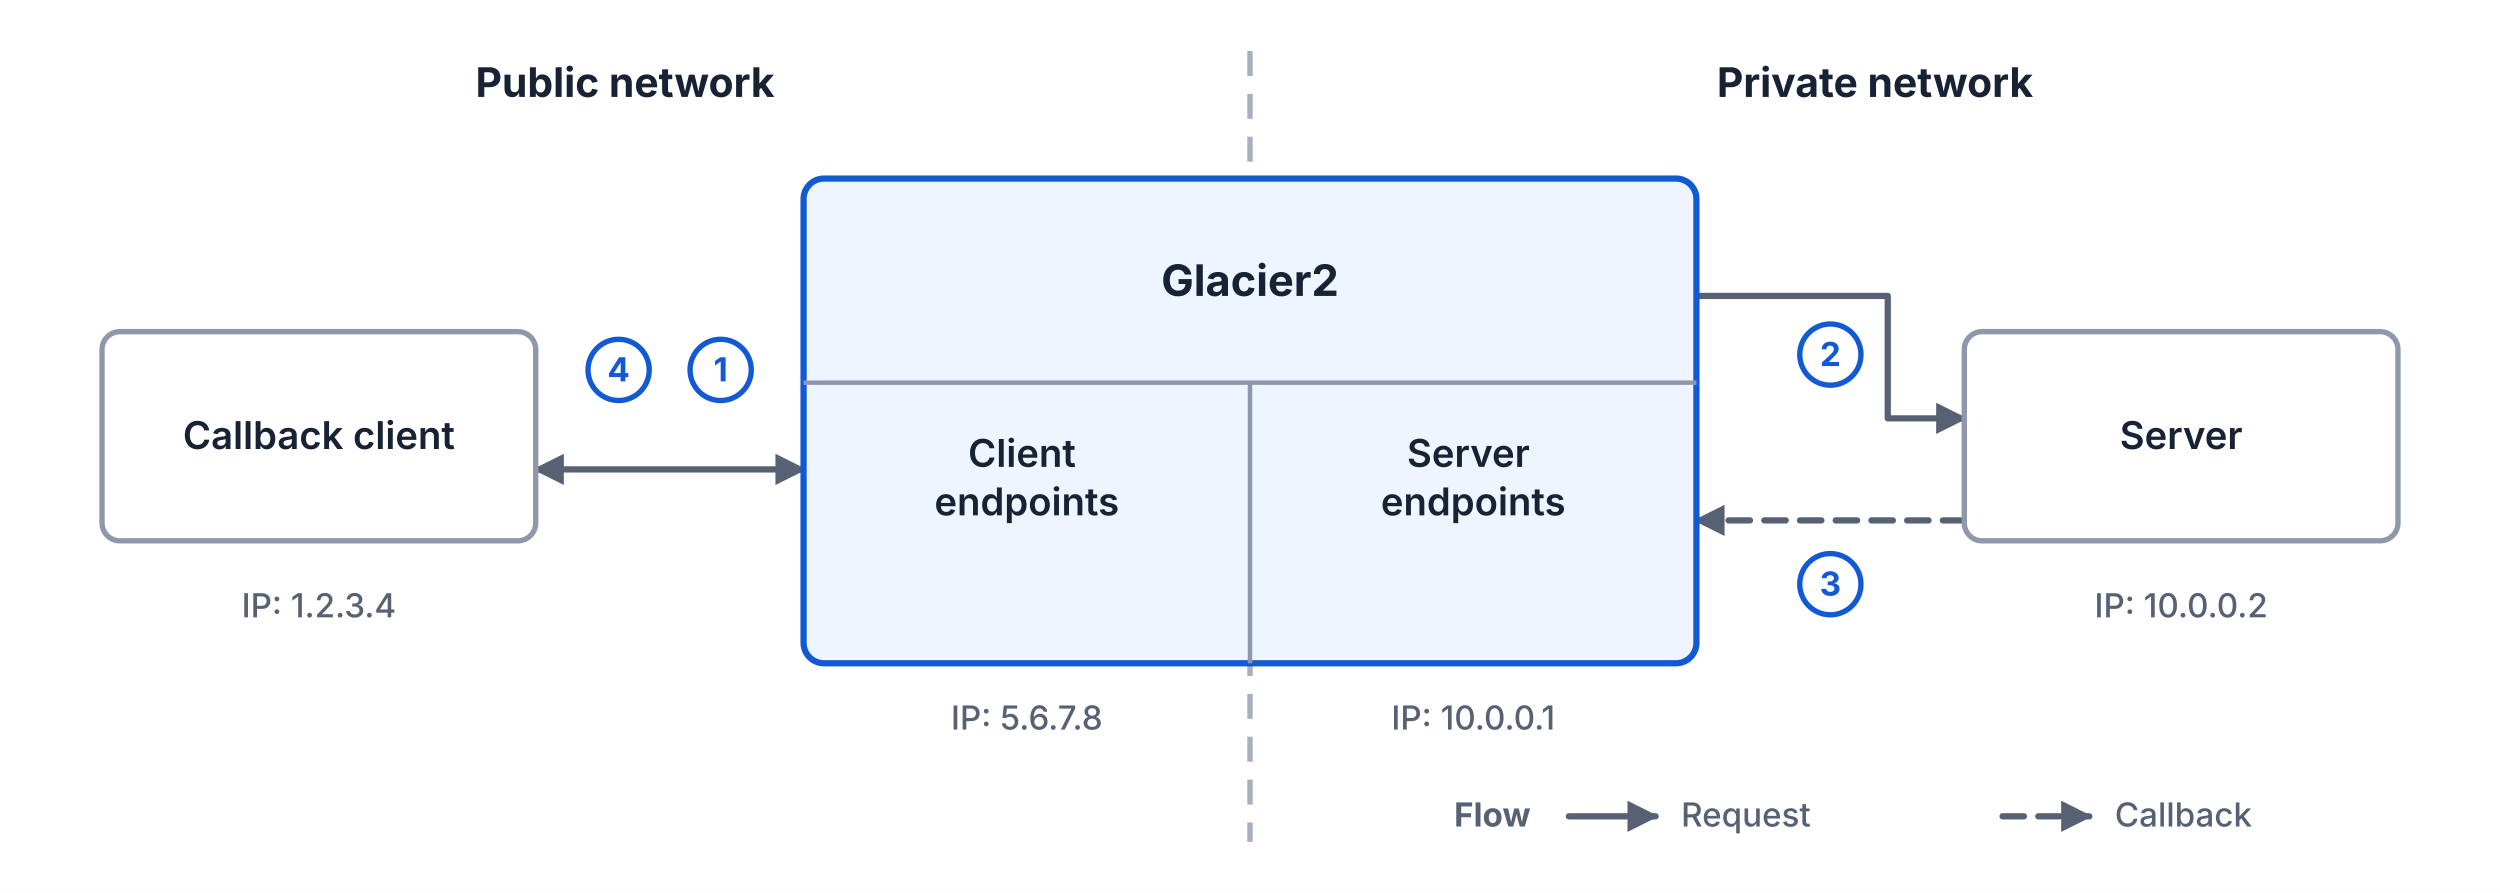
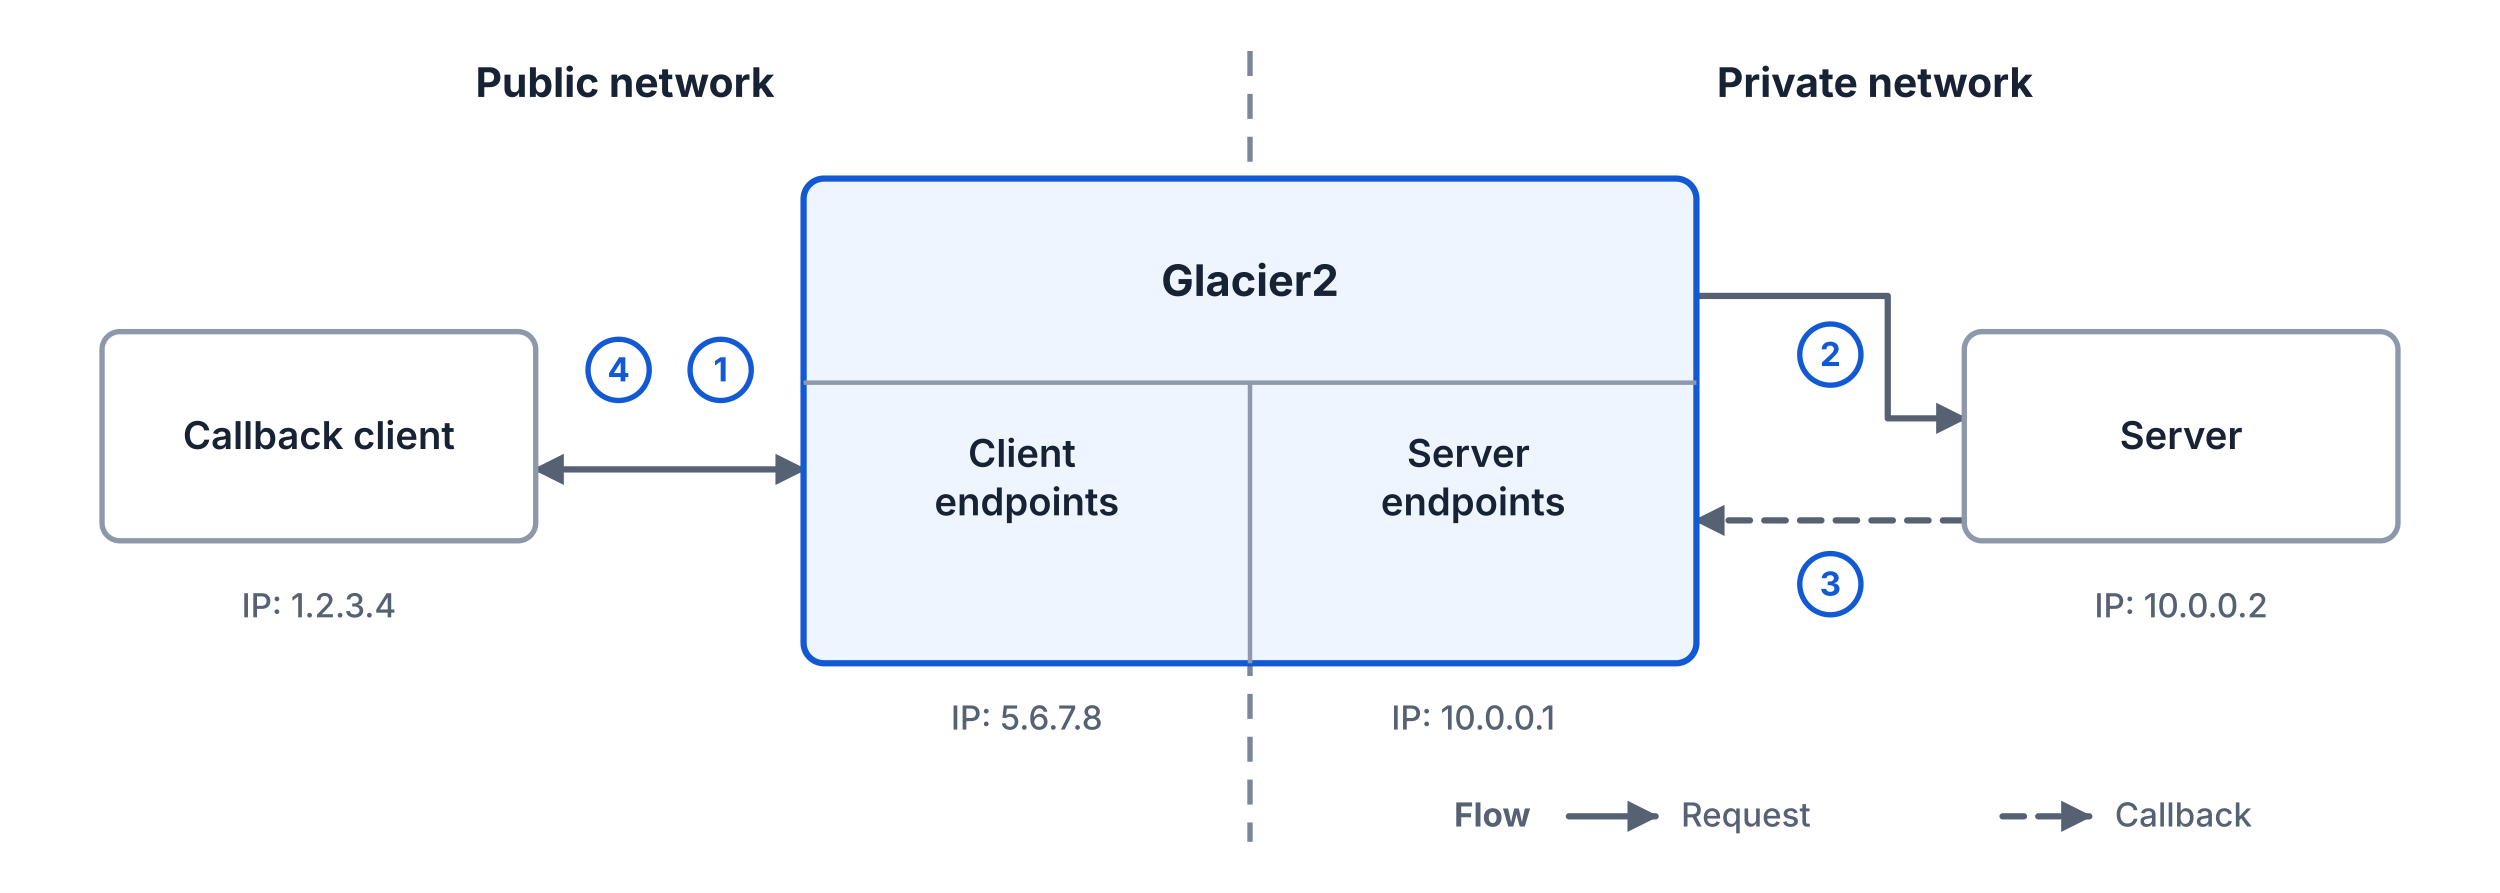
<svg xmlns="http://www.w3.org/2000/svg" width="700" height="250" viewBox="0 0 980 350" role="img" aria-labelledby="title description">
  <defs>
    <marker id="arrow" viewBox="0 0 8 8" refX="7.2" refY="4" markerWidth="7" markerHeight="7" orient="auto-start-reverse">
      <path d="M 0 0 L 8 4 L 0 8 Z" fill="#566174" />
    </marker>
    <g id="step-badge-shape">
      <circle class="step-badge" cx="0" cy="0" r="12" vector-effect="non-scaling-stroke" />
    </g>
  </defs>
  <style>
    text {
      fill: #182235;
      font-family: Inter, ui-sans-serif, system-ui, -apple-system, BlinkMacSystemFont, "Segoe UI", sans-serif;
    }

    .network-boundary {
      fill: none;
-       stroke: #a6afbc;
+       stroke: #7a8699;
+       stroke-width: 1.5;
      stroke-dasharray: 7 5;
-       stroke-width: 1.5;
    }

    .component {
      fill: #ffffff;
      stroke: #8d99aa;
      stroke-width: 1.5;
    }

    .service {
      fill: #eef5ff;
      stroke: #1259d6;
      stroke-width: 1.75;
    }

    .divider {
      fill: none;
      stroke: #8d99aa;
      stroke-width: 1.25;
    }

    .connector {
      fill: none;
      stroke: #566174;
      stroke-linecap: round;
      stroke-linejoin: round;
      stroke-width: 1.75;
    }

    .one-way,
    .callback {
      marker-end: url(#arrow);
    }

    .two-way {
      marker-end: url(#arrow);
      marker-start: url(#arrow);
    }

    .callback {
      stroke-dasharray: 6 4;
    }

    .network-title {
      font-size: 16px;
      font-weight: 650;
      text-anchor: middle;
    }

    .component-label,
    .service-title {
      font-size: 15px;
      font-weight: 600;
      text-anchor: middle;
    }

    .service-title {
      font-size: 17px;
      font-weight: 650;
    }

    .annotation {
      fill: #566174;
      font-size: 13px;
      font-weight: 500;
      text-anchor: middle;
    }

    .step-badge {
      fill: #ffffff;
      stroke: #1259d6;
      stroke-width: 1.5;
    }

    .step-number {
      fill: #1259d6;
      font-size: 13px;
      font-weight: 700;
      text-anchor: middle;
    }

    .legend-title,
    .legend-label {
      fill: #566174;
      font-size: 13px;
      font-weight: 500;
    }

    .legend-title {
      font-weight: 650;
    }
  </style>
  <rect width="980" height="350" fill="#ffffff" />
  <g id="boundaries" aria-hidden="true">
    <path class="network-boundary" d="M 490 20 V 330" vector-effect="non-scaling-stroke" />
  </g>
  <g id="connectors" aria-hidden="true">
    <path class="connector two-way" d="M 210 184 H 315" vector-effect="non-scaling-stroke" />
    <path class="connector one-way" d="M 665 116 H 740 V 164 H 770" vector-effect="non-scaling-stroke" />
    <path class="connector callback" d="M 770 204 H 665" vector-effect="non-scaling-stroke" />
    <path class="connector one-way" d="M 615 320 H 649" vector-effect="non-scaling-stroke" />
    <path class="connector callback" d="M 785 320 H 819" vector-effect="non-scaling-stroke" />
  </g>
  <g id="components" aria-hidden="true">
    <rect class="component" x="40" y="130" width="170" height="82" rx="7" vector-effect="non-scaling-stroke" />
    <rect class="service" x="315" y="70" width="350" height="190" rx="8" vector-effect="non-scaling-stroke" />
    <path class="divider" d="M 315 150 H 665 M 490 150 V 260" vector-effect="non-scaling-stroke" />
    <rect class="component" x="770" y="130" width="170" height="82" rx="7" vector-effect="non-scaling-stroke" />
  </g>
  <g id="labels">
    <text class="network-title" x="245" y="38">Public network</text>
    <text class="network-title" x="735" y="38">Private network</text>
    <text class="component-label" x="125" y="176">Callback client</text>
    <text class="annotation" x="125" y="242">IP: 1.2.3.4</text>
    <text class="service-title" x="490" y="116">Glacier2</text>
    <text class="component-label" x="402.5" y="183">
      <tspan x="402.5">Client</tspan>
      <tspan x="402.5" dy="19">endpoints</tspan>
    </text>
    <text class="component-label" x="577.5" y="183">
      <tspan x="577.5">Server</tspan>
      <tspan x="577.5" dy="19">endpoints</tspan>
    </text>
    <text class="annotation" x="402.5" y="286">IP: 5.6.7.8</text>
    <text class="annotation" x="577.5" y="286">IP: 10.0.0.1</text>
    <text class="component-label" x="855" y="176">Server</text>
    <text class="annotation" x="855" y="242">IP: 10.0.0.2</text>
    <use href="#step-badge-shape" transform="translate(282.5 145)" />
    <text class="step-number" x="282.5" y="149.5">1</text>
    <use href="#step-badge-shape" transform="translate(717.5 139)" />
    <text class="step-number" x="717.5" y="143.5">2</text>
    <use href="#step-badge-shape" transform="translate(717.5 229)" />
    <text class="step-number" x="717.5" y="233.5">3</text>
    <use href="#step-badge-shape" transform="translate(242.5 145)" />
    <text class="step-number" x="242.5" y="149.5">4</text>
    <text class="legend-title" x="570" y="324">Flow</text>
    <text class="legend-label" x="659" y="324">Request</text>
    <text class="legend-label" x="829" y="324">Callback</text>
  </g>
</svg>
